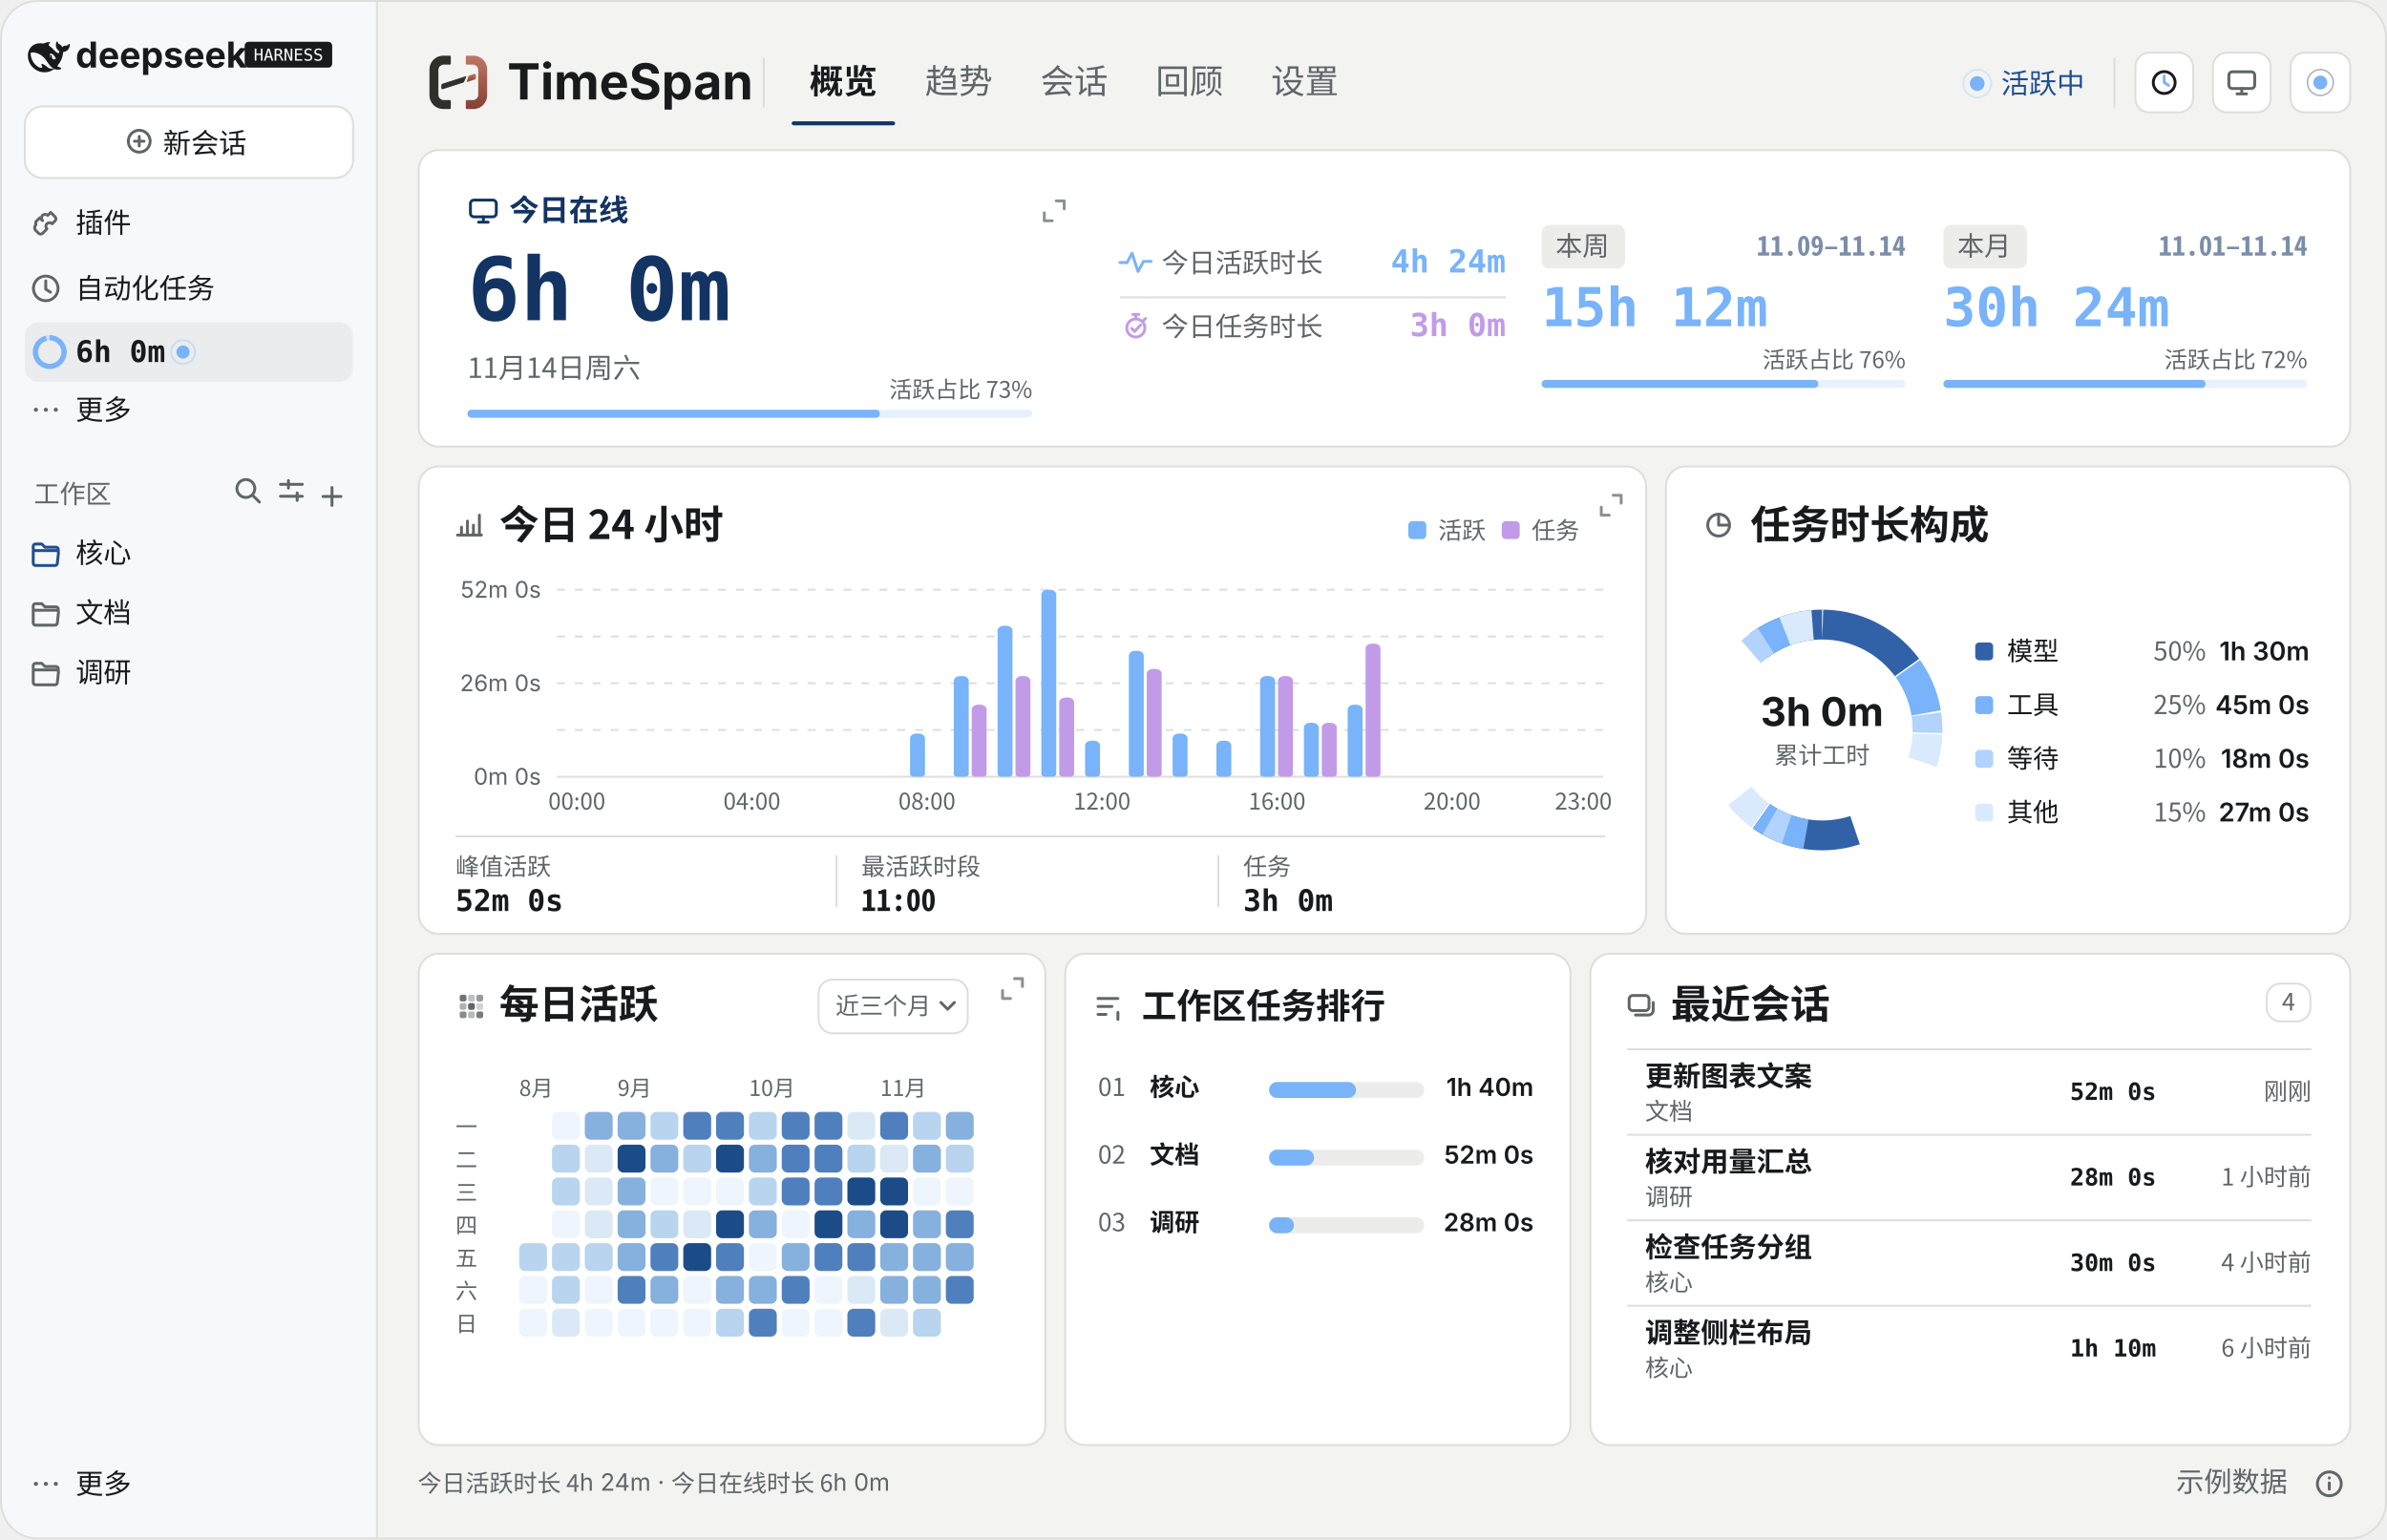
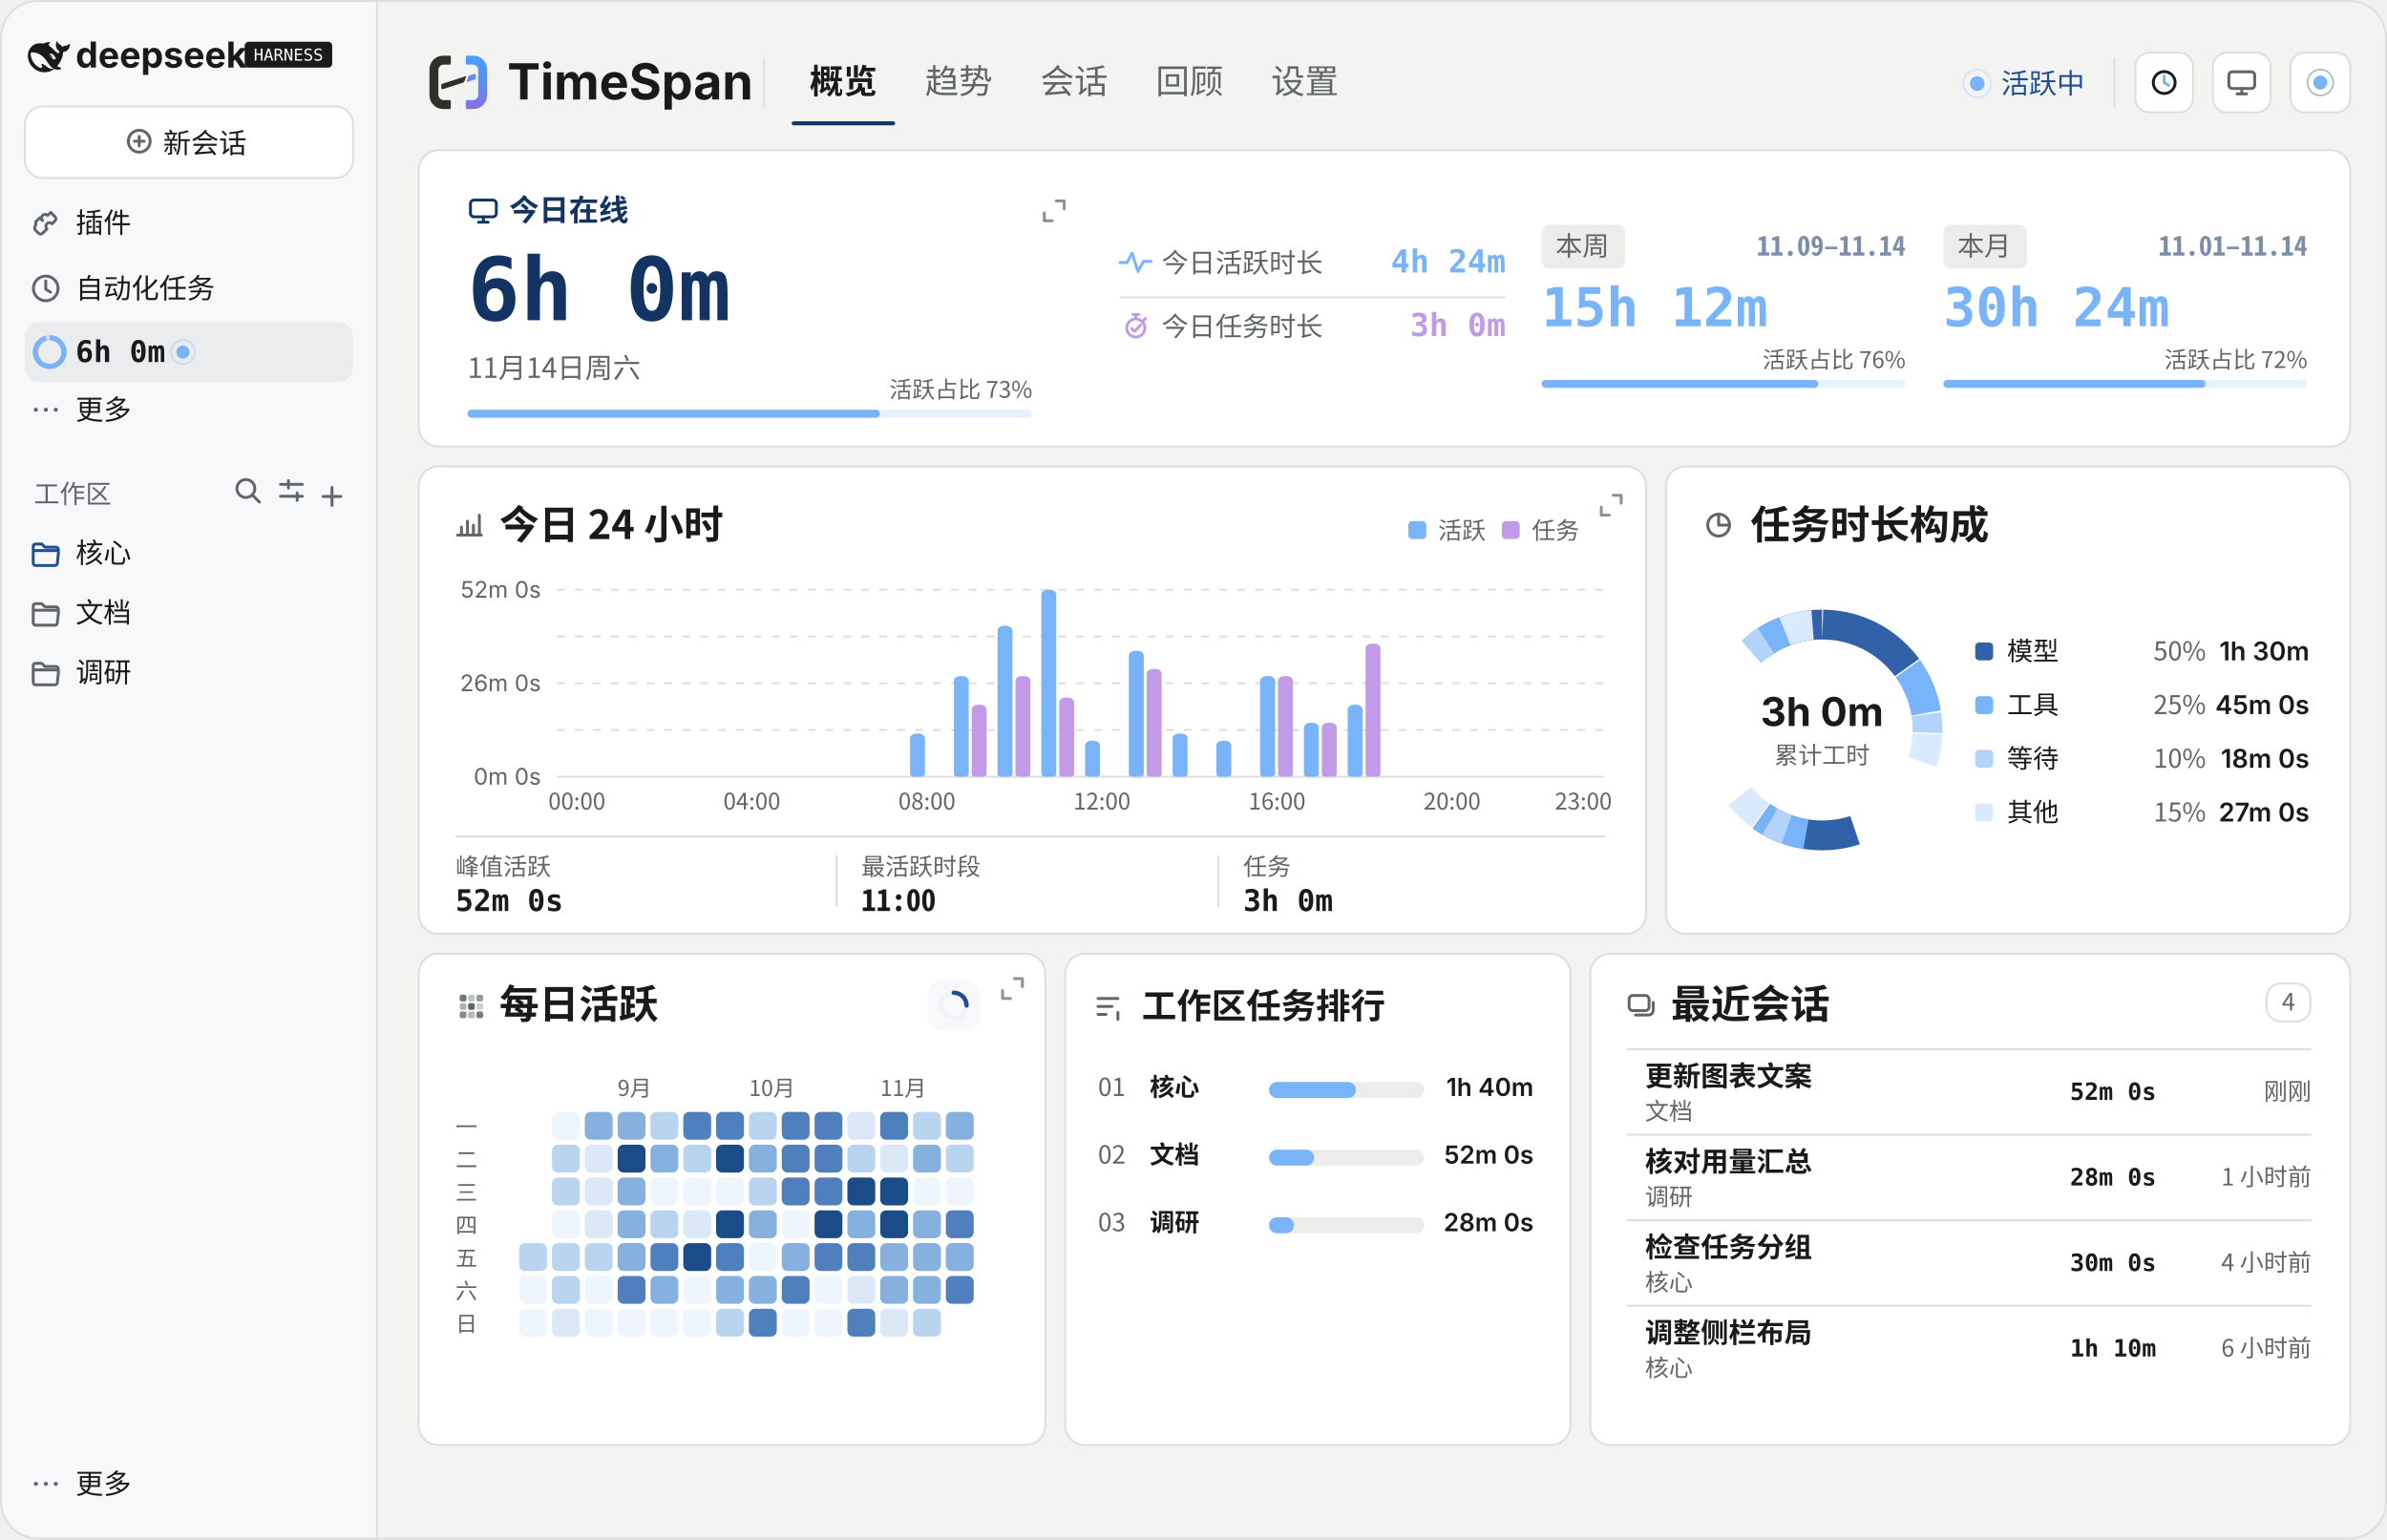
<svg xmlns="http://www.w3.org/2000/svg" xmlns:xlink="http://www.w3.org/1999/xlink" xml:lang="zh-CN" width="1200" height="774" viewBox="0 0 1200 774" role="img" aria-labelledby="dash-title dash-desc">
  <defs>
    <style>
      text { font-family: -apple-system, BlinkMacSystemFont, 'Segoe UI', 'PingFang SC', 'Microsoft YaHei', sans-serif; fill: #181a1c; }
      .mono { font-family: ui-monospace, 'Cascadia Mono', Consolas, 'SFMono-Regular', Menlo, monospace; }
      .heading { font-size: 20px; font-weight: 600; }
      .muted { fill: #606568; }
      .signal { fill: #1f4e94; }
      .signal-deep { fill: #133463; }
      .chart-active { fill: #79b3f9; }
      .task { fill: #C29BE8; }
      .card { fill: #fff; stroke: #dedfdd; }
      .rule { fill: none; stroke: #dedfdd; }
      .glyph { fill: none; stroke: #606568; stroke-width: 1.45; stroke-linecap: round; stroke-linejoin: round; }
    </style>
-     <linearGradient id="timespan-terracotta" x2="0" y2="1">
-       <stop stop-color="#be7766" />
-       <stop offset="1" stop-color="#844033" />
+     <linearGradient id="timespan-accent" x2="0" y2="1">
+       <stop stop-color="#4A9EFF" />
+       <stop offset=".58" stop-color="#5D8BF4" />
+       <stop offset="1" stop-color="#8A6CE8" />
    </linearGradient>
    <g id="timespan-mark" fill="#30302b">
      <path d="M9 2.75H6.75A4.75 4.75 0 0 0 2 7.5v9a4.75 4.75 0 0 0 4.75 4.75H9q.4 0 .4-.4v-2.3q0-.4-.4-.4H6.95a1.85 1.85 0 0 1-1.85-1.85V7.7a1.85 1.85 0 0 1 1.85-1.85H9q.4 0 .4-.4v-2.3q0-.4-.4-.4Z" />
-       <path d="M9 2.75H6.75A4.75 4.75 0 0 0 2 7.5v9a4.75 4.75 0 0 0 4.75 4.75H9q.4 0 .4-.4v-2.3q0-.4-.4-.4H6.95a1.85 1.85 0 0 1-1.85-1.85V7.7a1.85 1.85 0 0 1 1.85-1.85H9q.4 0 .4-.4v-2.3q0-.4-.4-.4Z" transform="translate(24) scale(-1 1)" fill="url(#timespan-terracotta)" />
+       <path d="M9 2.75H6.75A4.75 4.75 0 0 0 2 7.5v9a4.75 4.75 0 0 0 4.75 4.75H9q.4 0 .4-.4v-2.3q0-.4-.4-.4H6.95a1.85 1.85 0 0 1-1.85-1.85V7.7a1.85 1.85 0 0 1 1.85-1.85H9q.4 0 .4-.4v-2.3q0-.4-.4-.4Z" transform="translate(24) scale(-1 1)" fill="url(#timespan-accent)" />
      <path d="M6.1 13.05q0-.45.45-.59l7.98-2.57q.33-.11.19.21l-.63 1.58q-.13.33-.46.44l-6.88 2.21q-.65.21-.65-.44Z" />
-       <path d="M15.49 9.94q.1-.26.37-.35l1.54-.49q.7-.22.7.52v.81q0 .45-.44.59l-2.54.81q-.29.09-.17-.2Z" fill="url(#timespan-terracotta)" />
+       <path d="M15.49 9.94q.1-.26.37-.35l1.54-.49q.7-.22.7.52v.81q0 .45-.44.59l-2.54.81q-.29.09-.17-.2Z" fill="url(#timespan-accent)" />
    </g>
    <g id="monitor" stroke-linejoin="round" stroke-linecap="round">
      <rect x="1.5" y="2.6" width="13" height="8.4" rx="1.7" />
      <path d="M8 11v2.7m-2.4 0h4.8" />
    </g>
    <g id="timer-clock">
      <circle cx="8" cy="8" r="5.5" stroke="#181a1c" />
      <path d="M8 4.7V8l2.2 1.4" stroke="#79b3f9" />
    </g>
    <path id="compare-detail" d="M3 9v4h4m2-10h4v4" />
-     <g id="info">
-       <circle cx="8" cy="8" r="6" />
-       <path d="M8 7.5v3.2M8 5v.1" />
-     </g>
    <g id="heat" fill="#606568">
      <rect x="2.1" y="2.1" width="3.4" height="3.4" rx="1" opacity=".9" />
      <rect x="6.3" y="2.1" width="3.4" height="3.4" rx="1" opacity=".4" />
      <rect x="10.5" y="2.1" width="3.4" height="3.4" rx="1" opacity=".65" />
      <rect x="2.1" y="6.3" width="3.4" height="3.4" rx="1" opacity=".5" />
      <rect x="6.3" y="6.3" width="3.4" height="3.4" rx="1" />
      <rect x="10.5" y="6.3" width="3.4" height="3.4" rx="1" opacity=".3" />
      <rect x="2.1" y="10.5" width="3.4" height="3.4" rx="1" opacity=".75" />
      <rect x="6.3" y="10.5" width="3.4" height="3.4" rx="1" opacity=".45" />
      <rect x="10.5" y="10.5" width="3.4" height="3.4" rx="1" opacity=".85" />
    </g>
    <g id="folder">
      <path d="M1.7 5V3.6c0-.6.5-1.1 1.1-1.1H6l1.6 1.6h5.6c.6 0 1.1.5 1.1 1.1v1.2M1.7 5.8h11.7c.6 0 1.1.5 1 1.1l-.6 5.4c-.1.6-.5 1-1.1 1H2.9c-.7 0-1.2-.5-1.2-1.2V5.8Z" />
    </g>
    <clipPath id="window-outline">
      <rect width="1200" height="774" rx="19" />
    </clipPath>
  </defs>
  <g clip-path="url(#window-outline)">
    <rect width="1200" height="774" fill="#f3f3f2" />
    <g id="host-sidebar">
      <rect width="190" height="774" fill="#f7f8f9" />
      <path d="M189.5 0v774" class="rule" />
      <g transform="translate(14 18) scale(.88)">
        <path d="M23.748 4.651c-.254-.124-.364.113-.512.233-.051.04-.094.09-.137.137-.372.397-.806.657-1.373.626-.829-.046-1.537.214-2.163.848-.133-.782-.575-1.248-1.247-1.548-.352-.155-.708-.311-.955-.65-.172-.24-.219-.509-.305-.774-.055-.16-.11-.323-.293-.35-.2-.031-.278.136-.356.276-.313.572-.434 1.202-.422 1.84.027 1.436.633 2.58 1.838 3.393.137.094.172.187.129.323-.082.28-.18.553-.266.833-.055.179-.137.218-.328.14a5.5 5.5 0 0 1-1.737-1.179c-.857-.828-1.631-1.743-2.597-2.46a12 12 0 0 0-.689-.47c-.985-.957.13-1.743.387-1.836.27-.098.094-.433-.778-.428-.872.003-1.67.295-2.687.685a3 3 0 0 1-.465.136 9.6 9.6 0 0 0-2.883-.101c-1.885.21-3.39 1.1-4.497 2.622C.082 8.776-.231 10.854.152 13.02c.403 2.284 1.568 4.175 3.36 5.653 1.857 1.533 3.997 2.284 6.438 2.14 1.482-.085 3.132-.284 4.994-1.86.47.234.962.328 1.78.398.629.058 1.235-.031 1.705-.129.735-.155.684-.836.418-.961-2.155-1.004-1.682-.595-2.112-.926 1.095-1.295 2.768-3.598 3.284-6.733.05-.346.115-.834.108-1.114-.004-.171.035-.238.23-.257a4.2 4.2 0 0 0 1.545-.475c1.397-.763 1.96-2.016 2.093-3.517.02-.23-.004-.467-.247-.588M11.58 18.168c-2.088-1.642-3.101-2.183-3.52-2.16-.39.024-.32.472-.234.763.09.288.207.487.371.74.114.167.192.416-.113.603-.673.416-1.842-.14-1.897-.168-1.361-.801-2.5-1.86-3.301-3.306-.775-1.393-1.225-2.888-1.299-4.482-.02-.385.094-.522.477-.592a4.7 4.7 0 0 1 1.53-.038c2.131.311 3.946 1.264 5.467 2.774.868.86 1.525 1.887 2.202 2.89.72 1.066 1.494 2.082 2.48 2.915.348.291.626.513.892.677-.802.09-2.14.109-3.055-.615zm1.001-6.44a.306.306 0 0 1 .415-.287.3.3 0 0 1 .113.074.3.3 0 0 1 .086.214c0 .17-.136.307-.308.307a.303.303 0 0 1-.306-.307m3.11 1.596c-.2.081-.4.151-.591.16a1.25 1.25 0 0 1-.798-.254c-.274-.23-.47-.358-.551-.758a1.7 1.7 0 0 1 .015-.588c.07-.327-.007-.537-.238-.727-.188-.156-.426-.199-.689-.199a.6.6 0 0 1-.254-.078.253.253 0 0 1-.114-.358 1 1 0 0 1 .192-.21c.356-.202.767-.136 1.146.016.352.144.618.408 1.001.782.392.451.462.576.685.915.176.264.336.536.446.848.066.194-.02.353-.25.45" fill="#181a1c" />
      </g>
      <text x="38" y="34" font-size="18" font-weight="650">deepseek</text>
      <rect x="123" y="21" width="44" height="13" rx="2" fill="#181a1c" />
      <text x="145" y="30.5" text-anchor="middle" class="mono" font-size="8.3" style="fill:#fff">HARNESS</text>
      <rect x="12.5" y="53.5" width="165" height="36" rx="9" class="card" />
      <g class="glyph" transform="translate(62 63)">
        <circle cx="8" cy="8" r="5.5" />
        <path d="M5.6 8h4.8M8 5.6v4.8" />
      </g>
      <text x="82" y="77" font-size="14">新会话</text>
      <g class="glyph">
        <path d="M18 111.5l2-2 1.4 1.4a1.8 1.8 0 1 1 2.6-2.6l1.5-1.5 2.1 2.1c.7.7.7 1.5 0 2.2l-1.4 1.4a1.8 1.8 0 1 0-2.6 2.6l-2.1 2.1c-.7.7-1.5.7-2.2 0l-1.3-1.3a2 2 0 0 1 0-2.8Z" />
        <circle cx="23" cy="145" r="6.2" />
        <path d="M23 141.2v4.2l2.4 1.5" />
      </g>
      <text x="38" y="117" font-size="14">插件</text>
      <text x="38" y="150" font-size="14">自动化任务</text>
      <rect x="12.5" y="162" width="165" height="30" rx="7" fill="#eaecee" />
      <g transform="rotate(-90 25 177)" fill="none" stroke-width="2.6">
        <circle cx="25" cy="177" r="7.2" stroke="#ccdaec" />
        <circle cx="25" cy="177" r="7.2" pathLength="100" stroke="#79b3f9" stroke-dasharray="43.38 56.62" />
        <circle cx="25" cy="177" r="7.2" pathLength="100" stroke="#4c80c7" stroke-dasharray="31.44 68.56" stroke-dashoffset="-45.48" />
        <circle cx="25" cy="177" r="7.2" pathLength="100" stroke="#C29BE8" stroke-dasharray="20.99 79.01" stroke-dashoffset="-78.31" />
      </g>
      <text x="38" y="182" class="mono" font-size="15" font-weight="700">6h 0m</text>
      <circle cx="92" cy="177" r="6" fill="none" stroke="#79b3f9" opacity=".27" />
      <circle cx="92" cy="177" r="3.3" fill="#79b3f9" />
      <path d="M18 206h.1m4.9 0h.1m4.9 0h.1" class="glyph" style="stroke-width:2" />
      <text x="38" y="211" font-size="14">更多</text>
      <text x="17" y="253" font-size="13" class="muted">工作区</text>
      <g class="glyph" transform="translate(118 240)">
        <circle cx="5.6" cy="5.6" r="4.5" />
        <path d="M8.9 8.9l3.5 3.5M23 3.5h11m-11 6h11m-7-7.9v3.8m4.4 2.4v3.8m13-2h9m-4.5-4.5v9" />
      </g>
      <use xlink:href="#folder" x="15" y="271" class="glyph" style="stroke:#1f4e94" />
      <use xlink:href="#folder" x="15" y="301" class="glyph" />
      <use xlink:href="#folder" x="15" y="331" class="glyph" />
      <g font-size="14">
        <text x="38" y="283">核心</text>
        <text x="38" y="313">文档</text>
        <text x="38" y="343">调研</text>
      </g>
      <path d="M18 746h.1m4.9 0h.1m4.9 0h.1" class="glyph" style="stroke-width:2" />
      <text x="38" y="751" font-size="14">更多</text>
    </g>
    <g id="page-header">
      <g transform="translate(213 24) scale(1.45)">
        <use href="#timespan-mark" />
      </g>
      <text x="255" y="50" font-size="25" font-weight="700">TimeSpan</text>
      <path d="M384 29v25M1063 29v25" class="rule" />
      <g font-size="17" text-anchor="middle">
        <text x="424" y="47" font-weight="600">概览</text>
        <text x="482" y="47" class="muted">趋势</text>
        <text x="540" y="47" class="muted">会话</text>
        <text x="598" y="47" class="muted">回顾</text>
        <text x="656" y="47" class="muted">设置</text>
      </g>
      <rect x="398" y="61" width="52" height="2" rx="1" fill="#133463" />
      <circle cx="994" cy="42" r="7" fill="none" stroke="#79b3f9" opacity=".22" />
      <circle cx="994" cy="42" r="3.7" fill="#79b3f9" />
      <text x="1006" y="47" font-size="14" class="signal">活跃中</text>
      <g id="manual-timer-icon">
        <rect x="1073.5" y="26.5" width="29" height="30" rx="7" class="card" />
        <use xlink:href="#timer-clock" x="1080" y="33.5" class="glyph" />
      </g>
      <g id="appearance-icon">
        <rect x="1112.5" y="26.5" width="29" height="30" rx="7" class="card" />
        <use xlink:href="#monitor" x="1119" y="33.5" class="glyph" />
      </g>
      <g id="palette-icon">
        <rect x="1151.5" y="26.5" width="30" height="30" rx="7" class="card" />
        <circle cx="1166.5" cy="41.5" r="6.4" fill="none" stroke="#aab5c2" />
        <circle cx="1166.5" cy="41.5" r="5.6" fill="none" stroke="#fff" />
        <circle cx="1166.5" cy="41.5" r="3.5" fill="#79b3f9" />
      </g>
    </g>
    <g id="overview-metrics">
      <rect x="210.5" y="75.5" width="971" height="149" rx="10" class="card" />
      <path d="M563 149.5h194" class="rule" />
      <use xlink:href="#monitor" x="235" y="98" class="glyph" style="stroke:#133463" />
      <text x="256" y="111" font-size="15" font-weight="600" class="signal-deep">今日在线</text>
      <use xlink:href="#compare-detail" x="522" y="98" class="glyph" opacity=".72" />
      <text x="235" y="161" class="mono signal-deep" font-size="44" font-weight="700">6h 0m</text>
      <text x="235" y="190" font-size="14" class="muted">11月14日周六</text>
      <text x="519" y="200" font-size="11.5" text-anchor="end" class="muted">活跃占比 73%</text>
      <rect x="235" y="206" width="284" height="4" rx="2" fill="#e7f0fe" />
      <rect x="235" y="206" width="207.3" height="4" rx="2" fill="#79b3f9" />
      <path d="M563 132h3.6l2.5-4.7 3 9.2 2.8-5.1h3.8" class="glyph" style="stroke:#79b3f9" />
      <text x="584" y="137" font-size="13.5" class="muted">今日活跃时长</text>
      <text x="757" y="137" font-size="16" font-weight="700" text-anchor="end" class="mono chart-active">4h 24m</text>
      <g transform="translate(563 156)" class="glyph" style="stroke:#C29BE8">
        <circle cx="8" cy="8.9" r="4.55" />
        <path d="M6.5 2.1h3M8 2.1v1.9" />
        <path d="M11.8 5.2l1.1-1.1" />
        <path d="M5.9 9.1l1.5 1.5 3-3.2" />
      </g>
      <text x="584" y="169" font-size="13.5" class="muted">今日任务时长</text>
      <text x="757" y="169" font-size="16" font-weight="700" text-anchor="end" class="mono task">3h 0m</text>
      <g font-size="13.5">
        <rect x="775" y="113" width="42" height="22" rx="4" fill="#ececeb" />
        <text x="782" y="128.5" class="muted">本周</text>
        <text x="958" y="128.5" font-weight="700" text-anchor="end" class="mono" style="fill:#7b8da8">11.09–11.14</text>
        <text x="775" y="164" font-size="27" font-weight="700" class="mono chart-active">15h 12m</text>
        <text x="958" y="185" font-size="11.5" text-anchor="end" class="muted">活跃占比 76%</text>
        <rect x="775" y="191" width="183" height="4" rx="2" fill="#e8f1fe" />
        <rect x="775" y="191" width="139.1" height="4" rx="2" fill="#79b3f9" />
        <rect x="977" y="113" width="42" height="22" rx="4" fill="#ececeb" />
        <text x="984" y="128.5" class="muted">本月</text>
        <text x="1160" y="128.5" font-weight="700" text-anchor="end" class="mono" style="fill:#7b8da8">11.01–11.14</text>
        <text x="977" y="164" font-size="27" font-weight="700" class="mono chart-active">30h 24m</text>
        <text x="1160" y="185" font-size="11.5" text-anchor="end" class="muted">活跃占比 72%</text>
        <rect x="977" y="191" width="183" height="4" rx="2" fill="#e8f1fe" />
        <rect x="977" y="191" width="131.8" height="4" rx="2" fill="#79b3f9" />
      </g>
    </g>
    <g id="daily-trend-card">
      <rect x="210.5" y="234.5" width="617" height="235" rx="10" class="card" />
      <path d="M230 269h12M232 269v-4m3 4v-7m3 7v-5m3 5v-10" class="glyph" />
      <text x="251" y="271" class="heading">今日 24 小时</text>
      <rect x="708" y="262" width="9" height="9" rx="2" fill="#79b3f9" />
      <text x="723" y="271" font-size="12" class="muted">活跃</text>
      <rect x="755" y="262" width="9" height="9" rx="2" fill="#C29BE8" />
      <text x="770" y="271" font-size="12" class="muted">任务</text>
      <use xlink:href="#compare-detail" x="802" y="246" class="glyph" opacity=".72" />
      <path d="M280 296.5h526M280 320h526M280 343.5h526M280 367h526" class="rule" stroke-dasharray="4 5" />
      <path d="M280 390.5h526M229 420.5h578M420.5 430v26M612.5 430v26" class="rule" />
      <g font-size="11.5" text-anchor="end">
        <text x="272" y="300.5" class="muted">52m 0s</text>
        <text x="272" y="347.5" class="muted">26m 0s</text>
        <text x="272" y="394.5" class="muted">0m 0s</text>
      </g>
      <g fill="#79b3f9">
        <path d="M 460.65 368.8 H 461.85 A 3.15 2.4 0 0 1 465 371.2 V 389.15 A 1.95 1.35 0 0 1 463.05 390.5 H 459.45 A 1.95 1.35 0 0 1 457.5 389.15 V 371.2 A 3.15 2.4 0 0 1 460.65 368.8 Z" />
        <path d="M 482.65 339.9 H 483.85 A 3.15 2.4 0 0 1 487 342.3 V 389.15 A 1.95 1.35 0 0 1 485.05 390.5 H 481.45 A 1.95 1.35 0 0 1 479.5 389.15 V 342.3 A 3.15 2.4 0 0 1 482.65 339.9 Z" />
        <path d="M 504.65 314.6 H 505.85 A 3.15 2.4 0 0 1 509 317 V 389.15 A 1.95 1.35 0 0 1 507.05 390.5 H 503.45 A 1.95 1.35 0 0 1 501.5 389.15 V 317 A 3.15 2.4 0 0 1 504.65 314.6 Z" />
        <path d="M 526.65 296.5 H 527.85 A 3.15 2.4 0 0 1 531 298.9 V 389.15 A 1.95 1.35 0 0 1 529.05 390.5 H 525.45 A 1.95 1.35 0 0 1 523.5 389.15 V 298.9 A 3.15 2.4 0 0 1 526.65 296.5 Z" />
        <path d="M 548.65 372.4 H 549.85 A 3.15 2.4 0 0 1 553 374.8 V 389.15 A 1.95 1.35 0 0 1 551.05 390.5 H 547.45 A 1.95 1.35 0 0 1 545.5 389.15 V 374.8 A 3.15 2.4 0 0 1 548.65 372.4 Z" />
        <path d="M 570.65 327.2 H 571.85 A 3.15 2.4 0 0 1 575 329.6 V 389.15 A 1.95 1.35 0 0 1 573.05 390.5 H 569.45 A 1.95 1.35 0 0 1 567.5 389.15 V 329.6 A 3.15 2.4 0 0 1 570.65 327.2 Z" />
        <path d="M 592.65 368.8 H 593.85 A 3.15 2.4 0 0 1 597 371.2 V 389.15 A 1.95 1.35 0 0 1 595.05 390.5 H 591.45 A 1.95 1.35 0 0 1 589.5 389.15 V 371.2 A 3.15 2.4 0 0 1 592.65 368.8 Z" />
        <path d="M 614.65 372.4 H 615.85 A 3.15 2.4 0 0 1 619 374.8 V 389.15 A 1.95 1.35 0 0 1 617.05 390.5 H 613.45 A 1.95 1.35 0 0 1 611.5 389.15 V 374.8 A 3.15 2.4 0 0 1 614.65 372.4 Z" />
        <path d="M 636.65 339.9 H 637.85 A 3.15 2.4 0 0 1 641 342.3 V 389.15 A 1.95 1.35 0 0 1 639.05 390.5 H 635.45 A 1.95 1.35 0 0 1 633.5 389.15 V 342.3 A 3.15 2.4 0 0 1 636.65 339.9 Z" />
        <path d="M 658.65 363.4 H 659.85 A 3.15 2.4 0 0 1 663 365.8 V 389.15 A 1.95 1.35 0 0 1 661.05 390.5 H 657.45 A 1.95 1.35 0 0 1 655.5 389.15 V 365.8 A 3.15 2.4 0 0 1 658.65 363.4 Z" />
        <path d="M 680.65 354.3 H 681.85 A 3.15 2.4 0 0 1 685 356.7 V 389.15 A 1.95 1.35 0 0 1 683.05 390.5 H 679.45 A 1.95 1.35 0 0 1 677.5 389.15 V 356.7 A 3.15 2.4 0 0 1 680.65 354.3 Z" />
      </g>
      <g fill="#C29BE8">
        <path d="M 491.65 354.3 H 492.85 A 3.15 2.4 0 0 1 496 356.7 V 389.15 A 1.95 1.35 0 0 1 494.05 390.5 H 490.45 A 1.95 1.35 0 0 1 488.5 389.15 V 356.7 A 3.15 2.4 0 0 1 491.65 354.3 Z" />
        <path d="M 513.65 339.9 H 514.85 A 3.15 2.4 0 0 1 518 342.3 V 389.15 A 1.95 1.35 0 0 1 516.05 390.5 H 512.45 A 1.95 1.35 0 0 1 510.5 389.15 V 342.3 A 3.15 2.4 0 0 1 513.65 339.9 Z" />
        <path d="M 535.65 350.7 H 536.85 A 3.15 2.4 0 0 1 540 353.1 V 389.15 A 1.95 1.35 0 0 1 538.05 390.5 H 534.45 A 1.95 1.35 0 0 1 532.5 389.15 V 353.1 A 3.15 2.4 0 0 1 535.65 350.7 Z" />
        <path d="M 579.65 336.3 H 580.85 A 3.15 2.4 0 0 1 584 338.7 V 389.15 A 1.95 1.35 0 0 1 582.05 390.5 H 578.45 A 1.95 1.35 0 0 1 576.5 389.15 V 338.7 A 3.15 2.4 0 0 1 579.65 336.3 Z" />
        <path d="M 645.65 339.9 H 646.85 A 3.15 2.4 0 0 1 650 342.3 V 389.15 A 1.95 1.35 0 0 1 648.05 390.5 H 644.45 A 1.95 1.35 0 0 1 642.5 389.15 V 342.3 A 3.15 2.4 0 0 1 645.65 339.9 Z" />
        <path d="M 667.65 363.4 H 668.85 A 3.15 2.4 0 0 1 672 365.8 V 389.15 A 1.95 1.35 0 0 1 670.05 390.5 H 666.45 A 1.95 1.35 0 0 1 664.5 389.15 V 365.8 A 3.15 2.4 0 0 1 667.65 363.4 Z" />
        <path d="M 689.65 323.6 H 690.85 A 3.15 2.4 0 0 1 694 326 V 389.15 A 1.95 1.35 0 0 1 692.05 390.5 H 688.45 A 1.95 1.35 0 0 1 686.5 389.15 V 326 A 3.15 2.4 0 0 1 689.65 323.6 Z" />
      </g>
      <g font-size="11.5" text-anchor="middle">
        <text x="290" y="407" class="muted">00:00</text>
        <text x="378" y="407" class="muted">04:00</text>
        <text x="466" y="407" class="muted">08:00</text>
        <text x="554" y="407" class="muted">12:00</text>
        <text x="642" y="407" class="muted">16:00</text>
        <text x="730" y="407" class="muted">20:00</text>
        <text x="796" y="407" class="muted">23:00</text>
      </g>
      <g font-size="12">
        <text x="229" y="440" class="muted">峰值活跃</text>
        <text x="433" y="440" class="muted">最活跃时段</text>
        <text x="625" y="440" class="muted">任务</text>
      </g>
      <g font-size="15" font-weight="600">
        <text x="229" y="458" class="mono">52m 0s</text>
        <text x="433" y="458" class="mono">11:00</text>
        <text x="625" y="458" class="mono">3h 0m</text>
      </g>
    </g>
    <g id="composition-card">
      <rect x="837.5" y="234.5" width="344" height="235" rx="10" class="card" />
      <g class="glyph" transform="translate(857 257)">
        <circle cx="7" cy="7" r="5.5" />
        <path d="M7 2v5h5" />
      </g>
      <text x="880" y="271" class="heading">任务时长构成</text>
      <g transform="rotate(-90 916 367)" fill="none" stroke-width="15">
        <circle cx="916" cy="367" r="53" pathLength="100" stroke="#3162a8" stroke-dasharray="49.3 100" stroke-dashoffset="-.35" />
        <circle cx="916" cy="367" r="53" pathLength="100" stroke="#79b3f9" stroke-dasharray="24.3 100" stroke-dashoffset="-50.35" />
        <circle cx="916" cy="367" r="53" pathLength="100" stroke="#b1d3fc" stroke-dasharray="9.3 100" stroke-dashoffset="-75.35" />
        <circle cx="916" cy="367" r="53" pathLength="100" stroke="#d9eafd" stroke-dasharray="14.3 100" stroke-dashoffset="-85.35" />
      </g>
      <text x="916" y="365" font-size="20" font-weight="700" text-anchor="middle">3h 0m</text>
      <text x="916" y="384" font-size="12" text-anchor="middle" class="muted">累计工时</text>
      <g font-size="13">
        <rect x="993" y="323" width="9" height="9" rx="2" fill="#3162a8" />
        <text x="1009" y="332">模型</text>
        <rect x="993" y="350" width="9" height="9" rx="2" fill="#79b3f9" />
        <text x="1009" y="359">工具</text>
        <rect x="993" y="377" width="9" height="9" rx="2" fill="#b1d3fc" />
        <text x="1009" y="386">等待</text>
        <rect x="993" y="404" width="9" height="9" rx="2" fill="#d9eafd" />
        <text x="1009" y="413">其他</text>
        <g text-anchor="end">
          <text x="1109" y="332" class="muted">50%</text>
          <text x="1109" y="359" class="muted">25%</text>
          <text x="1109" y="386" class="muted">10%</text>
          <text x="1109" y="413" class="muted">15%</text>
          <text x="1161" y="332" font-weight="600">1h 30m</text>
          <text x="1161" y="359" font-weight="600">45m 0s</text>
          <text x="1161" y="386" font-weight="600">18m 0s</text>
          <text x="1161" y="413" font-weight="600">27m 0s</text>
        </g>
      </g>
    </g>
    <g id="heatmap-card">
      <rect x="210.5" y="479.5" width="315" height="247" rx="10" class="card" />
      <use xlink:href="#heat" x="229" y="498" />
      <text x="251" y="512" class="heading">每日活跃</text>
-       <rect x="411.5" y="492.5" width="75" height="27" rx="7" class="card" />
-       <text x="420" y="510" font-size="12" class="muted">近三个月</text>
-       <path d="m473 504 3.4 3.4 3.4-3.4" class="glyph" />
+       <rect x="466.5" y="492.5" width="26" height="26" rx="7" fill="#f7f8f9" />
+       <g transform="translate(479.5 505.5)" aria-hidden="true">
+         <circle cx="0" cy="0" r="6.4" fill="none" stroke="#c2ccd8" stroke-width="2.2" opacity=".14" />
+         <path d="M0 -6.4A6.4 6.4 0 0 1 6.4 0" fill="none" stroke="#1f4e94" stroke-width="2.2" stroke-linecap="round" />
+       </g>
      <use xlink:href="#compare-detail" x="501" y="489" class="glyph" opacity=".72" />
      <g font-size="11" text-anchor="start">
-         <text x="261" y="551" class="muted">8月</text>
        <text x="310.5" y="551" class="muted">9月</text>
        <text x="376.5" y="551" class="muted">10月</text>
        <text x="442.5" y="551" class="muted">11月</text>
        <text x="229" y="570.5" class="muted">一</text>
        <text x="229" y="587" class="muted">二</text>
        <text x="229" y="603.5" class="muted">三</text>
        <text x="229" y="620" class="muted">四</text>
        <text x="229" y="636.5" class="muted">五</text>
        <text x="229" y="653" class="muted">六</text>
        <text x="229" y="669.5" class="muted">日</text>
      </g>
      <g transform="translate(261 559)">
        <rect x="16.5" width="14" height="14" rx="3" fill="#eef5fc" />
        <rect x="33" width="14" height="14" rx="3" fill="#86b0dd" />
        <rect x="49.5" width="14" height="14" rx="3" fill="#86b0dd" />
        <rect x="66" width="14" height="14" rx="3" fill="#b8d4ef" />
        <rect x="82.5" width="14" height="14" rx="3" fill="#4f80bd" />
        <rect x="99" width="14" height="14" rx="3" fill="#4f80bd" />
        <rect x="115.5" width="14" height="14" rx="3" fill="#b8d4ef" />
        <rect x="132" width="14" height="14" rx="3" fill="#4f80bd" />
        <rect x="148.5" width="14" height="14" rx="3" fill="#4f80bd" />
        <rect x="165" width="14" height="14" rx="3" fill="#dbe9f7" />
        <rect x="181.5" width="14" height="14" rx="3" fill="#4f80bd" />
        <rect x="198" width="14" height="14" rx="3" fill="#b8d4ef" />
        <rect x="214.5" width="14" height="14" rx="3" fill="#86b0dd" />
      </g>
      <g transform="translate(261 575.5)">
        <rect x="16.5" width="14" height="14" rx="3" fill="#b8d4ef" />
        <rect x="33" width="14" height="14" rx="3" fill="#dbe9f7" />
        <rect x="49.5" width="14" height="14" rx="3" fill="#1b4c87" />
        <rect x="66" width="14" height="14" rx="3" fill="#86b0dd" />
        <rect x="82.5" width="14" height="14" rx="3" fill="#b8d4ef" />
        <rect x="99" width="14" height="14" rx="3" fill="#1b4c87" />
        <rect x="115.5" width="14" height="14" rx="3" fill="#86b0dd" />
        <rect x="132" width="14" height="14" rx="3" fill="#4f80bd" />
        <rect x="148.5" width="14" height="14" rx="3" fill="#4f80bd" />
        <rect x="165" width="14" height="14" rx="3" fill="#b8d4ef" />
        <rect x="181.5" width="14" height="14" rx="3" fill="#dbe9f7" />
        <rect x="198" width="14" height="14" rx="3" fill="#86b0dd" />
        <rect x="214.5" width="14" height="14" rx="3" fill="#b8d4ef" />
      </g>
      <g transform="translate(261 592)">
        <rect x="16.5" width="14" height="14" rx="3" fill="#b8d4ef" />
        <rect x="33" width="14" height="14" rx="3" fill="#dbe9f7" />
        <rect x="49.5" width="14" height="14" rx="3" fill="#86b0dd" />
        <rect x="66" width="14" height="14" rx="3" fill="#eef5fc" />
        <rect x="82.5" width="14" height="14" rx="3" fill="#eef5fc" />
        <rect x="99" width="14" height="14" rx="3" fill="#eef5fc" />
        <rect x="115.5" width="14" height="14" rx="3" fill="#b8d4ef" />
        <rect x="132" width="14" height="14" rx="3" fill="#4f80bd" />
        <rect x="148.5" width="14" height="14" rx="3" fill="#4f80bd" />
        <rect x="165" width="14" height="14" rx="3" fill="#1b4c87" />
        <rect x="181.5" width="14" height="14" rx="3" fill="#1b4c87" />
        <rect x="198" width="14" height="14" rx="3" fill="#eef5fc" />
        <rect x="214.5" width="14" height="14" rx="3" fill="#eef5fc" />
      </g>
      <g transform="translate(261 608.5)">
        <rect x="16.5" width="14" height="14" rx="3" fill="#eef5fc" />
        <rect x="33" width="14" height="14" rx="3" fill="#dbe9f7" />
        <rect x="49.5" width="14" height="14" rx="3" fill="#86b0dd" />
        <rect x="66" width="14" height="14" rx="3" fill="#b8d4ef" />
        <rect x="82.5" width="14" height="14" rx="3" fill="#dbe9f7" />
        <rect x="99" width="14" height="14" rx="3" fill="#1b4c87" />
        <rect x="115.5" width="14" height="14" rx="3" fill="#86b0dd" />
        <rect x="132" width="14" height="14" rx="3" fill="#eef5fc" />
        <rect x="148.5" width="14" height="14" rx="3" fill="#1b4c87" />
        <rect x="165" width="14" height="14" rx="3" fill="#86b0dd" />
        <rect x="181.5" width="14" height="14" rx="3" fill="#1b4c87" />
        <rect x="198" width="14" height="14" rx="3" fill="#86b0dd" />
        <rect x="214.5" width="14" height="14" rx="3" fill="#4f80bd" />
      </g>
      <g transform="translate(261 625)">
        <rect x="0" width="14" height="14" rx="3" fill="#b8d4ef" />
        <rect x="16.5" width="14" height="14" rx="3" fill="#b8d4ef" />
        <rect x="33" width="14" height="14" rx="3" fill="#b8d4ef" />
        <rect x="49.5" width="14" height="14" rx="3" fill="#86b0dd" />
        <rect x="66" width="14" height="14" rx="3" fill="#4f80bd" />
        <rect x="82.5" width="14" height="14" rx="3" fill="#1b4c87" />
        <rect x="99" width="14" height="14" rx="3" fill="#4f80bd" />
        <rect x="115.5" width="14" height="14" rx="3" fill="#eef5fc" />
        <rect x="132" width="14" height="14" rx="3" fill="#86b0dd" />
        <rect x="148.5" width="14" height="14" rx="3" fill="#4f80bd" />
        <rect x="165" width="14" height="14" rx="3" fill="#4f80bd" />
        <rect x="181.5" width="14" height="14" rx="3" fill="#86b0dd" />
        <rect x="198" width="14" height="14" rx="3" fill="#86b0dd" />
        <rect x="214.5" width="14" height="14" rx="3" fill="#86b0dd" />
      </g>
      <g transform="translate(261 641.5)">
        <rect x="0" width="14" height="14" rx="3" fill="#eef5fc" />
        <rect x="16.5" width="14" height="14" rx="3" fill="#b8d4ef" />
        <rect x="33" width="14" height="14" rx="3" fill="#eef5fc" />
        <rect x="49.5" width="14" height="14" rx="3" fill="#4f80bd" />
        <rect x="66" width="14" height="14" rx="3" fill="#86b0dd" />
        <rect x="82.5" width="14" height="14" rx="3" fill="#eef5fc" />
        <rect x="99" width="14" height="14" rx="3" fill="#86b0dd" />
        <rect x="115.5" width="14" height="14" rx="3" fill="#86b0dd" />
        <rect x="132" width="14" height="14" rx="3" fill="#4f80bd" />
        <rect x="148.5" width="14" height="14" rx="3" fill="#eef5fc" />
        <rect x="165" width="14" height="14" rx="3" fill="#dbe9f7" />
        <rect x="181.5" width="14" height="14" rx="3" fill="#86b0dd" />
        <rect x="198" width="14" height="14" rx="3" fill="#86b0dd" />
        <rect x="214.5" width="14" height="14" rx="3" fill="#4f80bd" />
      </g>
      <g transform="translate(261 658)">
        <rect x="0" width="14" height="14" rx="3" fill="#eef5fc" />
        <rect x="16.5" width="14" height="14" rx="3" fill="#dbe9f7" />
        <rect x="33" width="14" height="14" rx="3" fill="#eef5fc" />
        <rect x="49.5" width="14" height="14" rx="3" fill="#eef5fc" />
        <rect x="66" width="14" height="14" rx="3" fill="#eef5fc" />
        <rect x="82.5" width="14" height="14" rx="3" fill="#eef5fc" />
        <rect x="99" width="14" height="14" rx="3" fill="#b8d4ef" />
        <rect x="115.5" width="14" height="14" rx="3" fill="#4f80bd" />
        <rect x="132" width="14" height="14" rx="3" fill="#eef5fc" />
        <rect x="148.5" width="14" height="14" rx="3" fill="#eef5fc" />
        <rect x="165" width="14" height="14" rx="3" fill="#4f80bd" />
        <rect x="181.5" width="14" height="14" rx="3" fill="#dbe9f7" />
        <rect x="198" width="14" height="14" rx="3" fill="#b8d4ef" />
      </g>
    </g>
    <g id="workspace-rank-card">
      <rect x="535.5" y="479.5" width="254" height="247" rx="10" class="card" />
      <path d="M552 502h10m-10 4h7m-7 4h4m6-1v3.5" class="glyph" />
      <text x="574" y="512" class="heading" style="font-size:17.5px">工作区任务排行</text>
      <g font-size="12.5">
        <text x="552" y="551" class="muted">01</text>
        <text x="578" y="551" font-weight="600">核心</text>
        <text x="771" y="551" font-weight="600" text-anchor="end">1h 40m</text>
        <rect x="638" y="544" width="78" height="8" rx="4" fill="#ececeb" />
        <rect x="638" y="544" width="43.7" height="8" rx="4" fill="#79b3f9" />
        <text x="552" y="585" class="muted">02</text>
        <text x="578" y="585" font-weight="600">文档</text>
        <text x="771" y="585" font-weight="600" text-anchor="end">52m 0s</text>
        <rect x="638" y="578" width="78" height="8" rx="4" fill="#ececeb" />
        <rect x="638" y="578" width="22.6" height="8" rx="4" fill="#79b3f9" />
        <text x="552" y="619" class="muted">03</text>
        <text x="578" y="619" font-weight="600">调研</text>
        <text x="771" y="619" font-weight="600" text-anchor="end">28m 0s</text>
        <rect x="638" y="612" width="78" height="8" rx="4" fill="#ececeb" />
        <rect x="638" y="612" width="12.5" height="8" rx="4" fill="#79b3f9" />
      </g>
    </g>
    <g id="recent-sessions-card">
      <rect x="799.5" y="479.5" width="382" height="247" rx="10" class="card" />
      <g class="glyph" transform="translate(818 499)">
        <rect x="1" y="1.5" width="10" height="7.6" rx="1.8" />
        <path d="M4.2 11.3h6.4c1.5 0 2.5-1 2.5-2.4V5" />
      </g>
      <text x="840" y="512" class="heading">最近会话</text>
      <rect x="1139.5" y="494.5" width="22" height="19" rx="7" class="card" />
      <text x="1150.5" y="508" text-anchor="middle" class="muted" font-size="12">4</text>
      <path d="M818 527.5h344M818 570.5h344M818 613.5h344M818 656.5h344" class="rule" />
      <g font-size="14" font-weight="600">
        <text x="827" y="546">更新图表文案</text>
        <text x="827" y="589">核对用量汇总</text>
        <text x="827" y="632">检查任务分组</text>
        <text x="827" y="675">调整侧栏布局</text>
      </g>
      <g font-size="12">
        <text x="827" y="563" class="muted">文档</text>
        <text x="827" y="606" class="muted">调研</text>
        <text x="827" y="649" class="muted">核心</text>
        <text x="827" y="692" class="muted">核心</text>
      </g>
      <g font-size="12" text-anchor="end">
        <text x="1084" y="553" class="mono" font-weight="600">52m 0s</text>
        <text x="1084" y="596" class="mono" font-weight="600">28m 0s</text>
        <text x="1084" y="639" class="mono" font-weight="600">30m 0s</text>
        <text x="1084" y="682" class="mono" font-weight="600">1h 10m</text>
        <text x="1162" y="553" class="muted">刚刚</text>
        <text x="1162" y="596" class="muted">1 小时前</text>
        <text x="1162" y="639" class="muted">4 小时前</text>
        <text x="1162" y="682" class="muted">6 小时前</text>
      </g>
    </g>
-     <g id="page-footer">
-       <text x="210" y="750" class="muted" font-size="12">今日活跃时长 4h 24m · 今日在线时长 6h 0m</text>
-       <text x="1150" y="750" class="muted" font-size="14" text-anchor="end">示例数据</text>
-       <use xlink:href="#info" x="1163" y="738" class="glyph" />
-     </g>
  </g>
  <rect x=".5" y=".5" width="1199" height="773" rx="18.5" fill="none" stroke="#dedfdd" />
</svg>
